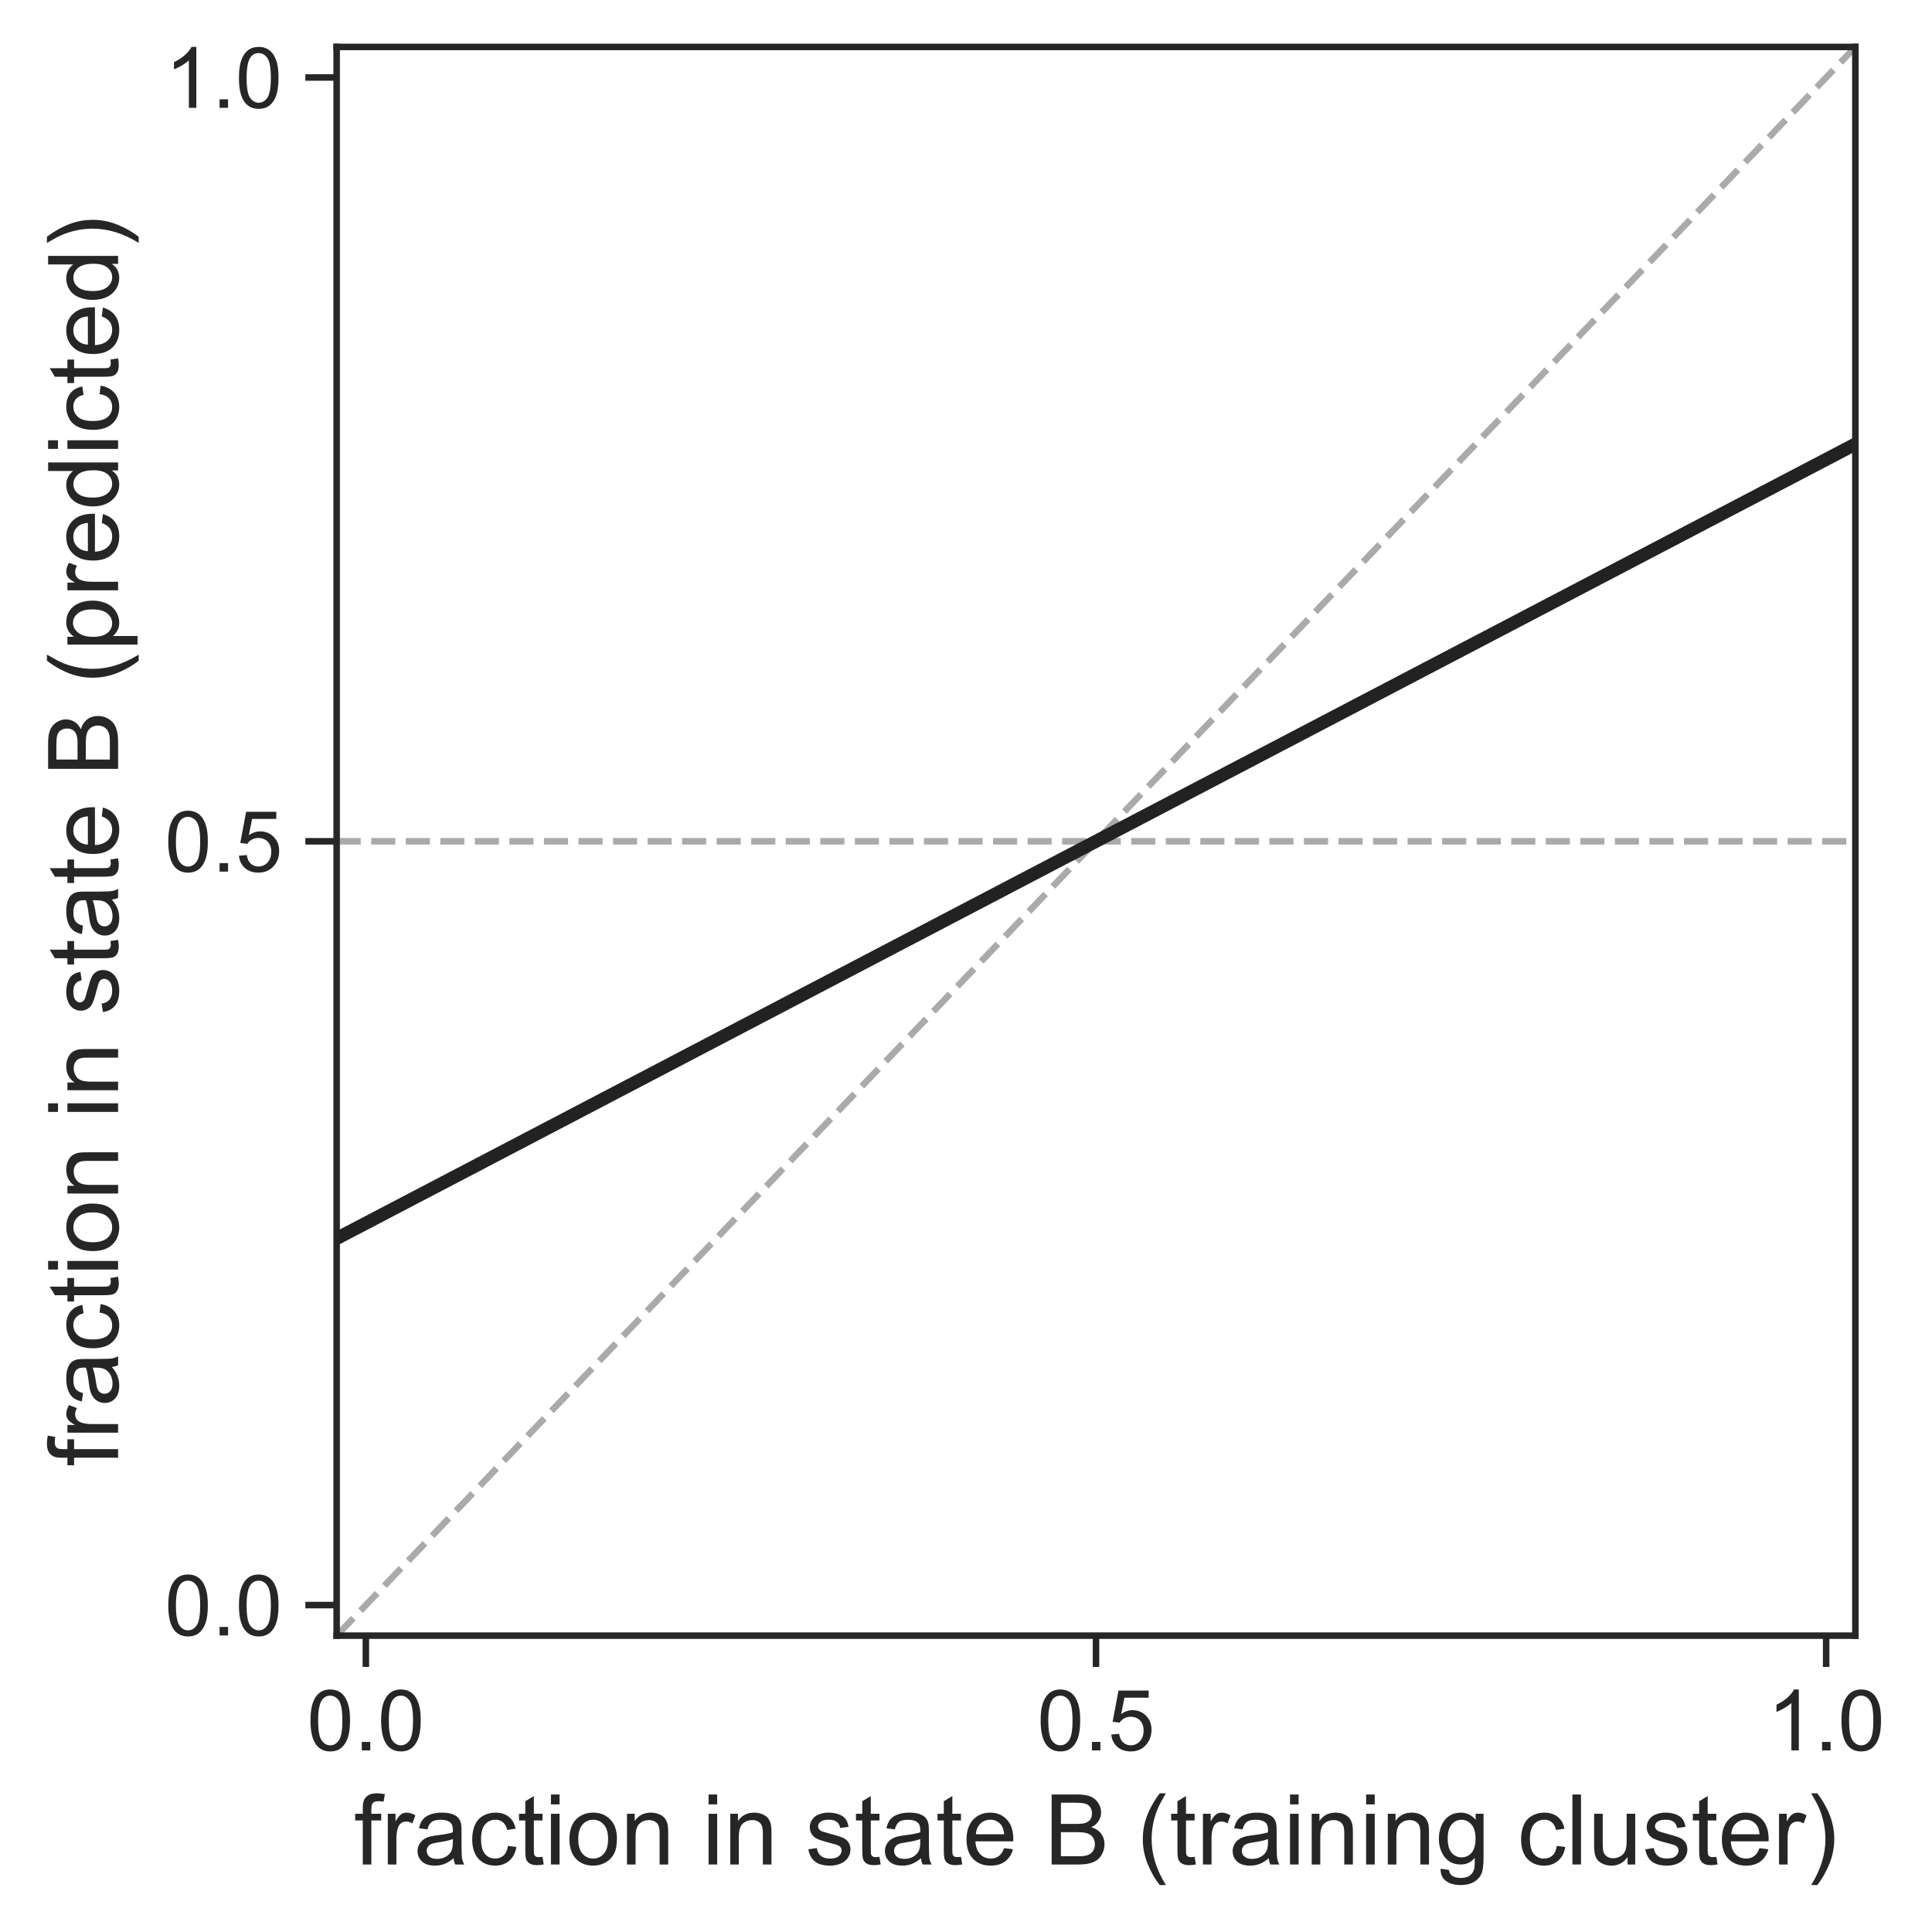
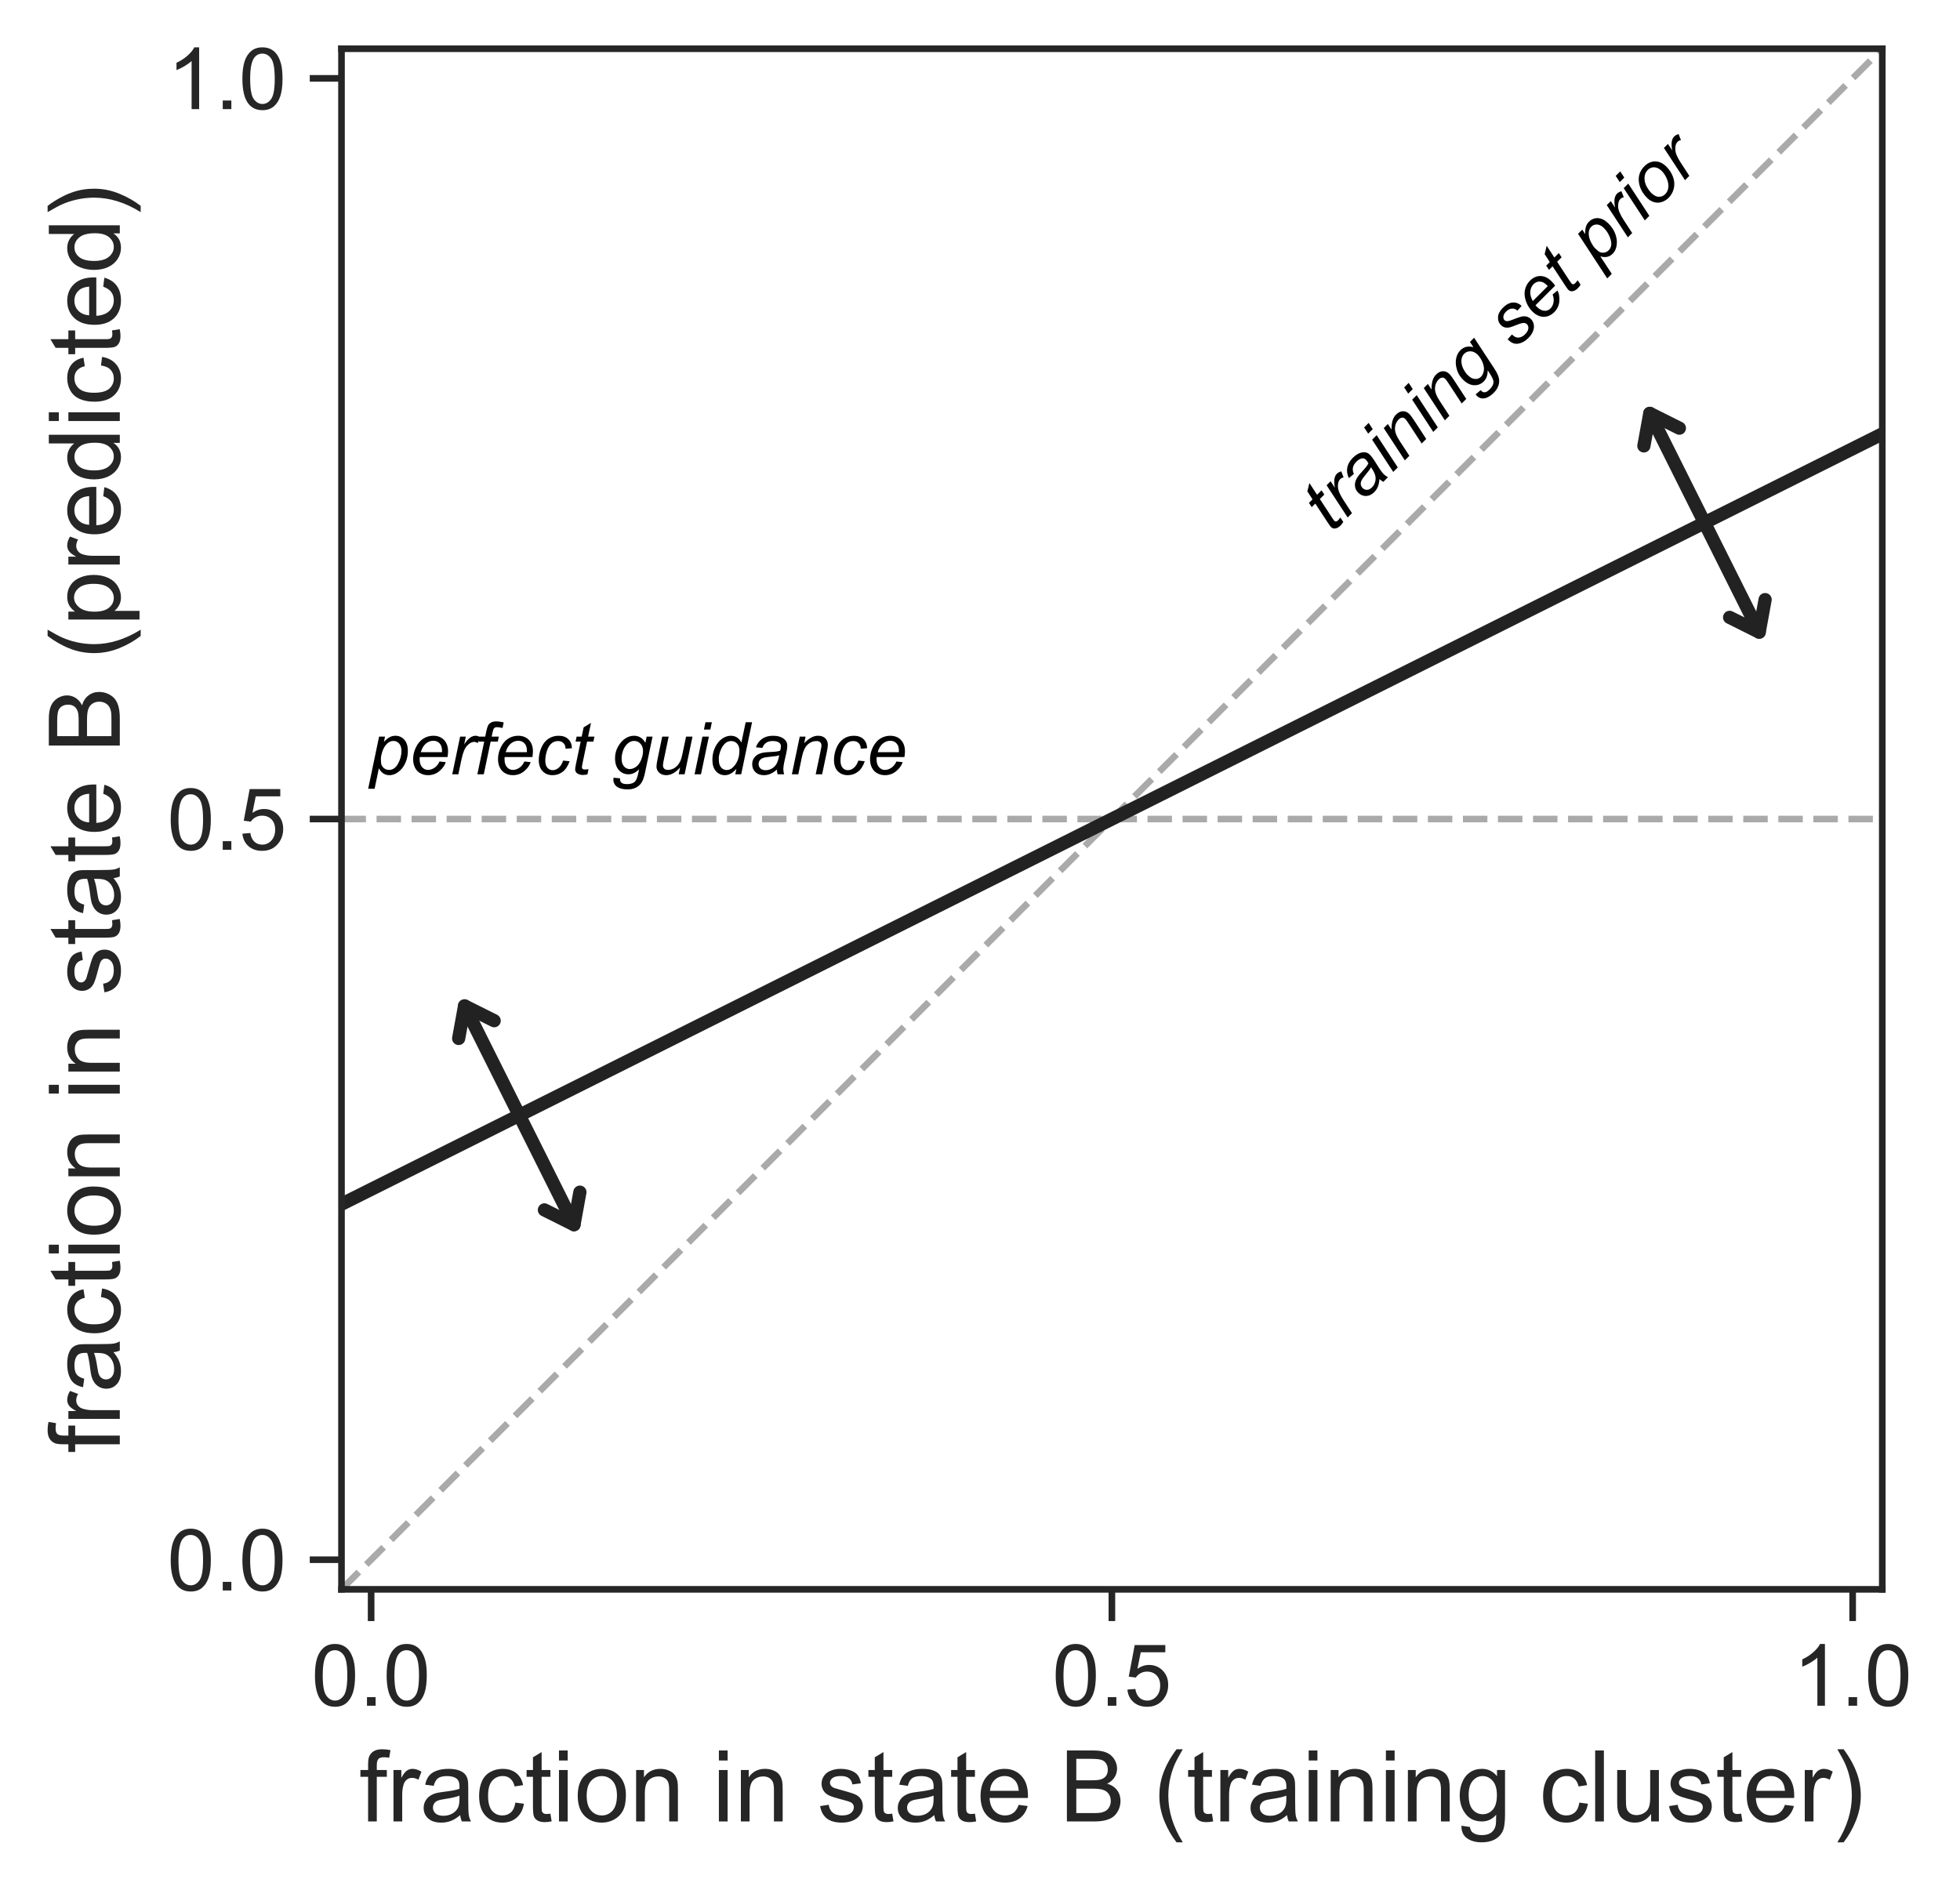
- <svg xmlns="http://www.w3.org/2000/svg" xmlns:xlink="http://www.w3.org/1999/xlink" width="296.396pt" height="296.4pt" viewBox="0 0 296.396 296.4" version="1.1">
+ <svg xmlns="http://www.w3.org/2000/svg" xmlns:xlink="http://www.w3.org/1999/xlink" width="296.423pt" height="285.859pt" viewBox="0 0 296.423 285.859" version="1.1">
  <defs>
    <style type="text/css">*{stroke-linejoin: round; stroke-linecap: butt}</style>
  </defs>
  <g id="figure_1">
    <g id="patch_1">
-       <path d="M 0 296.4  L 296.396 296.4  L 296.396 0  L 0 0  z " style="fill: #ffffff" />
+       <path d="M 0 285.859  L 296.423 285.859  L 296.423 0  L 0 0  z " style="fill: #ffffff" />
    </g>
    <g id="axes_1">
      <g id="patch_2">
-         <path d="M 51.647 250.934  L 284.642 250.934  L 284.642 7.2  L 51.647 7.2  z " style="fill: #ffffff" />
+         <path d="M 51.647 240.394  L 284.669 240.394  L 284.669 7.371  L 51.647 7.371  z " style="fill: #ffffff" />
      </g>
      <g id="matplotlib.axis_1">
        <g id="xtick_1">
          <g id="line2d_1">
            <defs>
-               <path id="mc8d484a4ab" d="M 0 0  L 0 4.8  " style="stroke: #262626" />
+               <path id="m21672a851d" d="M 0 0  L 0 4.8  " style="stroke: #262626" />
            </defs>
            <g>
-               <use xlink:href="#mc8d484a4ab" x="56.127" y="250.934" style="fill: #262626; stroke: #262626" />
+               <use xlink:href="#m21672a851d" x="56.128" y="240.394" style="fill: #262626; stroke: #262626" />
            </g>
          </g>
          <g id="text_1">
-             <g style="fill: #262626" transform="translate(47.09224 268.5392) scale(0.13 -0.13)">
+             <g style="fill: #262626" transform="translate(47.09276 257.9988) scale(0.13 -0.13)">
              <defs>
                <path id="ArialMT-30" d="M 266 2259  Q 266 3072 433 3567  Q 600 4063 929 4331  Q 1259 4600 1759 4600  Q 2128 4600 2406 4451  Q 2684 4303 2865 4023  Q 3047 3744 3150 3342  Q 3253 2941 3253 2259  Q 3253 1453 3087 958  Q 2922 463 2592 192  Q 2263 -78 1759 -78  Q 1097 -78 719 397  Q 266 969 266 2259  z M 844 2259  Q 844 1131 1108 757  Q 1372 384 1759 384  Q 2147 384 2411 759  Q 2675 1134 2675 2259  Q 2675 3391 2411 3762  Q 2147 4134 1753 4134  Q 1366 4134 1134 3806  Q 844 3388 844 2259  z " transform="scale(0.015625)" />
                <path id="ArialMT-2e" d="M 581 0  L 581 641  L 1222 641  L 1222 0  L 581 0  z " transform="scale(0.015625)" />
              </defs>
              <use xlink:href="#ArialMT-30" />
              <use xlink:href="#ArialMT-2e" transform="translate(55.61523 0)" />
              <use xlink:href="#ArialMT-30" transform="translate(83.39844 0)" />
            </g>
          </g>
        </g>
        <g id="xtick_2">
          <g id="line2d_2">
            <g>
-               <use xlink:href="#mc8d484a4ab" x="168.144" y="250.934" style="fill: #262626; stroke: #262626" />
+               <use xlink:href="#m21672a851d" x="168.158" y="240.394" style="fill: #262626; stroke: #262626" />
            </g>
          </g>
          <g id="text_2">
-             <g style="fill: #262626" transform="translate(159.1091 268.5392) scale(0.13 -0.13)">
+             <g style="fill: #262626" transform="translate(159.1227 257.9988) scale(0.13 -0.13)">
              <defs>
                <path id="ArialMT-35" d="M 266 1200  L 856 1250  Q 922 819 1161 601  Q 1400 384 1738 384  Q 2144 384 2425 690  Q 2706 997 2706 1503  Q 2706 1984 2436 2262  Q 2166 2541 1728 2541  Q 1456 2541 1237 2417  Q 1019 2294 894 2097  L 366 2166  L 809 4519  L 3088 4519  L 3088 3981  L 1259 3981  L 1013 2750  Q 1425 3038 1878 3038  Q 2478 3038 2890 2622  Q 3303 2206 3303 1553  Q 3303 931 2941 478  Q 2500 -78 1738 -78  Q 1113 -78 717 272  Q 322 622 266 1200  z " transform="scale(0.015625)" />
              </defs>
              <use xlink:href="#ArialMT-30" />
              <use xlink:href="#ArialMT-2e" transform="translate(55.61523 0)" />
              <use xlink:href="#ArialMT-35" transform="translate(83.39844 0)" />
            </g>
          </g>
        </g>
        <g id="xtick_3">
          <g id="line2d_3">
            <g>
-               <use xlink:href="#mc8d484a4ab" x="280.161" y="250.934" style="fill: #262626; stroke: #262626" />
+               <use xlink:href="#m21672a851d" x="280.188" y="240.394" style="fill: #262626; stroke: #262626" />
            </g>
          </g>
          <g id="text_3">
-             <g style="fill: #262626" transform="translate(271.126 268.5392) scale(0.13 -0.13)">
+             <g style="fill: #262626" transform="translate(271.1526 257.9988) scale(0.13 -0.13)">
              <defs>
                <path id="ArialMT-31" d="M 2384 0  L 1822 0  L 1822 3584  Q 1619 3391 1289 3197  Q 959 3003 697 2906  L 697 3450  Q 1169 3672 1522 3987  Q 1875 4303 2022 4600  L 2384 4600  L 2384 0  z " transform="scale(0.015625)" />
              </defs>
              <use xlink:href="#ArialMT-31" />
              <use xlink:href="#ArialMT-2e" transform="translate(55.61523 0)" />
              <use xlink:href="#ArialMT-30" transform="translate(83.39844 0)" />
            </g>
          </g>
        </g>
        <g id="text_4">
-           <g style="fill: #262626" transform="translate(54.35504 286.0425) scale(0.15 -0.15)">
+           <g style="fill: #262626" transform="translate(54.36862 275.5021) scale(0.15 -0.15)">
            <defs>
              <path id="ArialMT-66" d="M 556 0  L 556 2881  L 59 2881  L 59 3319  L 556 3319  L 556 3672  Q 556 4006 616 4169  Q 697 4388 901 4523  Q 1106 4659 1475 4659  Q 1713 4659 2000 4603  L 1916 4113  Q 1741 4144 1584 4144  Q 1328 4144 1222 4034  Q 1116 3925 1116 3625  L 1116 3319  L 1763 3319  L 1763 2881  L 1116 2881  L 1116 0  L 556 0  z " transform="scale(0.015625)" />
              <path id="ArialMT-72" d="M 416 0  L 416 3319  L 922 3319  L 922 2816  Q 1116 3169 1280 3281  Q 1444 3394 1641 3394  Q 1925 3394 2219 3213  L 2025 2691  Q 1819 2813 1613 2813  Q 1428 2813 1281 2702  Q 1134 2591 1072 2394  Q 978 2094 978 1738  L 978 0  L 416 0  z " transform="scale(0.015625)" />
              <path id="ArialMT-61" d="M 2588 409  Q 2275 144 1986 34  Q 1697 -75 1366 -75  Q 819 -75 525 192  Q 231 459 231 875  Q 231 1119 342 1320  Q 453 1522 633 1644  Q 813 1766 1038 1828  Q 1203 1872 1538 1913  Q 2219 1994 2541 2106  Q 2544 2222 2544 2253  Q 2544 2597 2384 2738  Q 2169 2928 1744 2928  Q 1347 2928 1158 2789  Q 969 2650 878 2297  L 328 2372  Q 403 2725 575 2942  Q 747 3159 1072 3276  Q 1397 3394 1825 3394  Q 2250 3394 2515 3294  Q 2781 3194 2906 3042  Q 3031 2891 3081 2659  Q 3109 2516 3109 2141  L 3109 1391  Q 3109 606 3145 398  Q 3181 191 3288 0  L 2700 0  Q 2613 175 2588 409  z M 2541 1666  Q 2234 1541 1622 1453  Q 1275 1403 1131 1340  Q 988 1278 909 1158  Q 831 1038 831 891  Q 831 666 1001 516  Q 1172 366 1500 366  Q 1825 366 2078 508  Q 2331 650 2450 897  Q 2541 1088 2541 1459  L 2541 1666  z " transform="scale(0.015625)" />
              <path id="ArialMT-63" d="M 2588 1216  L 3141 1144  Q 3050 572 2676 248  Q 2303 -75 1759 -75  Q 1078 -75 664 370  Q 250 816 250 1647  Q 250 2184 428 2587  Q 606 2991 970 3192  Q 1334 3394 1763 3394  Q 2303 3394 2647 3120  Q 2991 2847 3088 2344  L 2541 2259  Q 2463 2594 2264 2762  Q 2066 2931 1784 2931  Q 1359 2931 1093 2626  Q 828 2322 828 1663  Q 828 994 1084 691  Q 1341 388 1753 388  Q 2084 388 2306 591  Q 2528 794 2588 1216  z " transform="scale(0.015625)" />
              <path id="ArialMT-74" d="M 1650 503  L 1731 6  Q 1494 -44 1306 -44  Q 1000 -44 831 53  Q 663 150 594 308  Q 525 466 525 972  L 525 2881  L 113 2881  L 113 3319  L 525 3319  L 525 4141  L 1084 4478  L 1084 3319  L 1650 3319  L 1650 2881  L 1084 2881  L 1084 941  Q 1084 700 1114 631  Q 1144 563 1211 522  Q 1278 481 1403 481  Q 1497 481 1650 503  z " transform="scale(0.015625)" />
              <path id="ArialMT-69" d="M 425 3934  L 425 4581  L 988 4581  L 988 3934  L 425 3934  z M 425 0  L 425 3319  L 988 3319  L 988 0  L 425 0  z " transform="scale(0.015625)" />
              <path id="ArialMT-6f" d="M 213 1659  Q 213 2581 725 3025  Q 1153 3394 1769 3394  Q 2453 3394 2887 2945  Q 3322 2497 3322 1706  Q 3322 1066 3130 698  Q 2938 331 2570 128  Q 2203 -75 1769 -75  Q 1072 -75 642 372  Q 213 819 213 1659  z M 791 1659  Q 791 1022 1069 705  Q 1347 388 1769 388  Q 2188 388 2466 706  Q 2744 1025 2744 1678  Q 2744 2294 2464 2611  Q 2184 2928 1769 2928  Q 1347 2928 1069 2612  Q 791 2297 791 1659  z " transform="scale(0.015625)" />
              <path id="ArialMT-6e" d="M 422 0  L 422 3319  L 928 3319  L 928 2847  Q 1294 3394 1984 3394  Q 2284 3394 2536 3286  Q 2788 3178 2913 3003  Q 3038 2828 3088 2588  Q 3119 2431 3119 2041  L 3119 0  L 2556 0  L 2556 2019  Q 2556 2363 2490 2533  Q 2425 2703 2258 2804  Q 2091 2906 1866 2906  Q 1506 2906 1245 2678  Q 984 2450 984 1813  L 984 0  L 422 0  z " transform="scale(0.015625)" />
              <path id="ArialMT-20" transform="scale(0.015625)" />
              <path id="ArialMT-73" d="M 197 991  L 753 1078  Q 800 744 1014 566  Q 1228 388 1613 388  Q 2000 388 2187 545  Q 2375 703 2375 916  Q 2375 1106 2209 1216  Q 2094 1291 1634 1406  Q 1016 1563 777 1677  Q 538 1791 414 1992  Q 291 2194 291 2438  Q 291 2659 392 2848  Q 494 3038 669 3163  Q 800 3259 1026 3326  Q 1253 3394 1513 3394  Q 1903 3394 2198 3281  Q 2494 3169 2634 2976  Q 2775 2784 2828 2463  L 2278 2388  Q 2241 2644 2061 2787  Q 1881 2931 1553 2931  Q 1166 2931 1000 2803  Q 834 2675 834 2503  Q 834 2394 903 2306  Q 972 2216 1119 2156  Q 1203 2125 1616 2013  Q 2213 1853 2448 1751  Q 2684 1650 2818 1456  Q 2953 1263 2953 975  Q 2953 694 2789 445  Q 2625 197 2315 61  Q 2006 -75 1616 -75  Q 969 -75 630 194  Q 291 463 197 991  z " transform="scale(0.015625)" />
              <path id="ArialMT-65" d="M 2694 1069  L 3275 997  Q 3138 488 2766 206  Q 2394 -75 1816 -75  Q 1088 -75 661 373  Q 234 822 234 1631  Q 234 2469 665 2931  Q 1097 3394 1784 3394  Q 2450 3394 2872 2941  Q 3294 2488 3294 1666  Q 3294 1616 3291 1516  L 816 1516  Q 847 969 1125 678  Q 1403 388 1819 388  Q 2128 388 2347 550  Q 2566 713 2694 1069  z M 847 1978  L 2700 1978  Q 2663 2397 2488 2606  Q 2219 2931 1791 2931  Q 1403 2931 1139 2672  Q 875 2413 847 1978  z " transform="scale(0.015625)" />
              <path id="ArialMT-42" d="M 469 0  L 469 4581  L 2188 4581  Q 2713 4581 3030 4442  Q 3347 4303 3526 4014  Q 3706 3725 3706 3409  Q 3706 3116 3547 2856  Q 3388 2597 3066 2438  Q 3481 2316 3704 2022  Q 3928 1728 3928 1328  Q 3928 1006 3792 729  Q 3656 453 3456 303  Q 3256 153 2954 76  Q 2653 0 2216 0  L 469 0  z M 1075 2656  L 2066 2656  Q 2469 2656 2644 2709  Q 2875 2778 2992 2937  Q 3109 3097 3109 3338  Q 3109 3566 3000 3739  Q 2891 3913 2687 3977  Q 2484 4041 1991 4041  L 1075 4041  L 1075 2656  z M 1075 541  L 2216 541  Q 2509 541 2628 563  Q 2838 600 2978 687  Q 3119 775 3209 942  Q 3300 1109 3300 1328  Q 3300 1584 3169 1773  Q 3038 1963 2805 2039  Q 2572 2116 2134 2116  L 1075 2116  L 1075 541  z " transform="scale(0.015625)" />
              <path id="ArialMT-28" d="M 1497 -1347  Q 1031 -759 709 28  Q 388 816 388 1659  Q 388 2403 628 3084  Q 909 3875 1497 4659  L 1900 4659  Q 1522 4009 1400 3731  Q 1209 3300 1100 2831  Q 966 2247 966 1656  Q 966 153 1900 -1347  L 1497 -1347  z " transform="scale(0.015625)" />
              <path id="ArialMT-67" d="M 319 -275  L 866 -356  Q 900 -609 1056 -725  Q 1266 -881 1628 -881  Q 2019 -881 2231 -725  Q 2444 -569 2519 -288  Q 2563 -116 2559 434  Q 2191 0 1641 0  Q 956 0 581 494  Q 206 988 206 1678  Q 206 2153 378 2554  Q 550 2956 876 3175  Q 1203 3394 1644 3394  Q 2231 3394 2613 2919  L 2613 3319  L 3131 3319  L 3131 450  Q 3131 -325 2973 -648  Q 2816 -972 2473 -1159  Q 2131 -1347 1631 -1347  Q 1038 -1347 672 -1080  Q 306 -813 319 -275  z M 784 1719  Q 784 1066 1043 766  Q 1303 466 1694 466  Q 2081 466 2343 764  Q 2606 1063 2606 1700  Q 2606 2309 2336 2618  Q 2066 2928 1684 2928  Q 1309 2928 1046 2623  Q 784 2319 784 1719  z " transform="scale(0.015625)" />
              <path id="ArialMT-6c" d="M 409 0  L 409 4581  L 972 4581  L 972 0  L 409 0  z " transform="scale(0.015625)" />
              <path id="ArialMT-75" d="M 2597 0  L 2597 488  Q 2209 -75 1544 -75  Q 1250 -75 995 37  Q 741 150 617 320  Q 494 491 444 738  Q 409 903 409 1263  L 409 3319  L 972 3319  L 972 1478  Q 972 1038 1006 884  Q 1059 663 1231 536  Q 1403 409 1656 409  Q 1909 409 2131 539  Q 2353 669 2445 892  Q 2538 1116 2538 1541  L 2538 3319  L 3100 3319  L 3100 0  L 2597 0  z " transform="scale(0.015625)" />
              <path id="ArialMT-29" d="M 791 -1347  L 388 -1347  Q 1322 153 1322 1656  Q 1322 2244 1188 2822  Q 1081 3291 891 3722  Q 769 4003 388 4659  L 791 4659  Q 1378 3875 1659 3084  Q 1900 2403 1900 1659  Q 1900 816 1576 28  Q 1253 -759 791 -1347  z " transform="scale(0.015625)" />
            </defs>
            <use xlink:href="#ArialMT-66" />
            <use xlink:href="#ArialMT-72" transform="translate(27.7832 0)" />
            <use xlink:href="#ArialMT-61" transform="translate(61.08398 0)" />
            <use xlink:href="#ArialMT-63" transform="translate(116.6992 0)" />
            <use xlink:href="#ArialMT-74" transform="translate(166.6992 0)" />
            <use xlink:href="#ArialMT-69" transform="translate(194.4824 0)" />
            <use xlink:href="#ArialMT-6f" transform="translate(216.6992 0)" />
            <use xlink:href="#ArialMT-6e" transform="translate(272.3145 0)" />
            <use xlink:href="#ArialMT-20" transform="translate(327.9297 0)" />
            <use xlink:href="#ArialMT-69" transform="translate(355.7129 0)" />
            <use xlink:href="#ArialMT-6e" transform="translate(377.9297 0)" />
            <use xlink:href="#ArialMT-20" transform="translate(433.5449 0)" />
            <use xlink:href="#ArialMT-73" transform="translate(461.3281 0)" />
            <use xlink:href="#ArialMT-74" transform="translate(511.3281 0)" />
            <use xlink:href="#ArialMT-61" transform="translate(539.1113 0)" />
            <use xlink:href="#ArialMT-74" transform="translate(594.7266 0)" />
            <use xlink:href="#ArialMT-65" transform="translate(622.5098 0)" />
            <use xlink:href="#ArialMT-20" transform="translate(678.125 0)" />
            <use xlink:href="#ArialMT-42" transform="translate(705.9082 0)" />
            <use xlink:href="#ArialMT-20" transform="translate(772.6074 0)" />
            <use xlink:href="#ArialMT-28" transform="translate(800.3906 0)" />
            <use xlink:href="#ArialMT-74" transform="translate(833.6914 0)" />
            <use xlink:href="#ArialMT-72" transform="translate(861.4746 0)" />
            <use xlink:href="#ArialMT-61" transform="translate(894.7754 0)" />
            <use xlink:href="#ArialMT-69" transform="translate(950.3906 0)" />
            <use xlink:href="#ArialMT-6e" transform="translate(972.6074 0)" />
            <use xlink:href="#ArialMT-69" transform="translate(1028.223 0)" />
            <use xlink:href="#ArialMT-6e" transform="translate(1050.439 0)" />
            <use xlink:href="#ArialMT-67" transform="translate(1106.055 0)" />
            <use xlink:href="#ArialMT-20" transform="translate(1161.67 0)" />
            <use xlink:href="#ArialMT-63" transform="translate(1189.453 0)" />
            <use xlink:href="#ArialMT-6c" transform="translate(1239.453 0)" />
            <use xlink:href="#ArialMT-75" transform="translate(1261.67 0)" />
            <use xlink:href="#ArialMT-73" transform="translate(1317.285 0)" />
            <use xlink:href="#ArialMT-74" transform="translate(1367.285 0)" />
            <use xlink:href="#ArialMT-65" transform="translate(1395.068 0)" />
            <use xlink:href="#ArialMT-72" transform="translate(1450.684 0)" />
            <use xlink:href="#ArialMT-29" transform="translate(1483.984 0)" />
          </g>
        </g>
      </g>
      <g id="matplotlib.axis_2">
        <g id="ytick_1">
          <g id="line2d_4">
            <defs>
-               <path id="mea0beb9b06" d="M 0 0  L -4.8 0  " style="stroke: #262626" />
+               <path id="m5cd9029df5" d="M 0 0  L -4.8 0  " style="stroke: #262626" />
            </defs>
            <g>
-               <use xlink:href="#mea0beb9b06" x="51.647" y="246.247" style="fill: #262626; stroke: #262626" />
+               <use xlink:href="#m5cd9029df5" x="51.647" y="235.912" style="fill: #262626; stroke: #262626" />
            </g>
          </g>
          <g id="text_5">
-             <g style="fill: #262626" transform="translate(25.27656 250.8994) scale(0.13 -0.13)">
+             <g style="fill: #262626" transform="translate(25.27656 240.565) scale(0.13 -0.13)">
              <use xlink:href="#ArialMT-30" />
              <use xlink:href="#ArialMT-2e" transform="translate(55.61523 0)" />
              <use xlink:href="#ArialMT-30" transform="translate(83.39844 0)" />
            </g>
          </g>
        </g>
        <g id="ytick_2">
          <g id="line2d_5">
            <g>
-               <use xlink:href="#mea0beb9b06" x="51.647" y="129.067" style="fill: #262626; stroke: #262626" />
+               <use xlink:href="#m5cd9029df5" x="51.647" y="123.882" style="fill: #262626; stroke: #262626" />
            </g>
          </g>
          <g id="text_6">
-             <g style="fill: #262626" transform="translate(25.27656 133.7196) scale(0.13 -0.13)">
+             <g style="fill: #262626" transform="translate(25.27656 128.5351) scale(0.13 -0.13)">
              <use xlink:href="#ArialMT-30" />
              <use xlink:href="#ArialMT-2e" transform="translate(55.61523 0)" />
              <use xlink:href="#ArialMT-35" transform="translate(83.39844 0)" />
            </g>
          </g>
        </g>
        <g id="ytick_3">
          <g id="line2d_6">
            <g>
-               <use xlink:href="#mea0beb9b06" x="51.647" y="11.887" style="fill: #262626; stroke: #262626" />
+               <use xlink:href="#m5cd9029df5" x="51.647" y="11.853" style="fill: #262626; stroke: #262626" />
            </g>
          </g>
          <g id="text_7">
-             <g style="fill: #262626" transform="translate(25.27656 16.53977) scale(0.13 -0.13)">
+             <g style="fill: #262626" transform="translate(25.27656 16.50516) scale(0.13 -0.13)">
              <use xlink:href="#ArialMT-31" />
              <use xlink:href="#ArialMT-2e" transform="translate(55.61523 0)" />
              <use xlink:href="#ArialMT-30" transform="translate(83.39844 0)" />
            </g>
          </g>
        </g>
        <g id="text_8">
-           <g style="fill: #262626" transform="translate(18.11953 224.9381) rotate(-90) scale(0.15 -0.15)">
+           <g style="fill: #262626" transform="translate(18.11953 219.7536) rotate(-90) scale(0.15 -0.15)">
            <defs>
              <path id="ArialMT-70" d="M 422 -1272  L 422 3319  L 934 3319  L 934 2888  Q 1116 3141 1344 3267  Q 1572 3394 1897 3394  Q 2322 3394 2647 3175  Q 2972 2956 3137 2557  Q 3303 2159 3303 1684  Q 3303 1175 3120 767  Q 2938 359 2589 142  Q 2241 -75 1856 -75  Q 1575 -75 1351 44  Q 1128 163 984 344  L 984 -1272  L 422 -1272  z M 931 1641  Q 931 1000 1190 694  Q 1450 388 1819 388  Q 2194 388 2461 705  Q 2728 1022 2728 1688  Q 2728 2322 2467 2637  Q 2206 2953 1844 2953  Q 1484 2953 1207 2617  Q 931 2281 931 1641  z " transform="scale(0.015625)" />
              <path id="ArialMT-64" d="M 2575 0  L 2575 419  Q 2259 -75 1647 -75  Q 1250 -75 917 144  Q 584 363 401 755  Q 219 1147 219 1656  Q 219 2153 384 2558  Q 550 2963 881 3178  Q 1213 3394 1622 3394  Q 1922 3394 2156 3267  Q 2391 3141 2538 2938  L 2538 4581  L 3097 4581  L 3097 0  L 2575 0  z M 797 1656  Q 797 1019 1065 703  Q 1334 388 1700 388  Q 2069 388 2326 689  Q 2584 991 2584 1609  Q 2584 2291 2321 2609  Q 2059 2928 1675 2928  Q 1300 2928 1048 2622  Q 797 2316 797 1656  z " transform="scale(0.015625)" />
            </defs>
            <use xlink:href="#ArialMT-66" />
            <use xlink:href="#ArialMT-72" transform="translate(27.7832 0)" />
            <use xlink:href="#ArialMT-61" transform="translate(61.08398 0)" />
            <use xlink:href="#ArialMT-63" transform="translate(116.6992 0)" />
            <use xlink:href="#ArialMT-74" transform="translate(166.6992 0)" />
            <use xlink:href="#ArialMT-69" transform="translate(194.4824 0)" />
            <use xlink:href="#ArialMT-6f" transform="translate(216.6992 0)" />
            <use xlink:href="#ArialMT-6e" transform="translate(272.3145 0)" />
            <use xlink:href="#ArialMT-20" transform="translate(327.9297 0)" />
            <use xlink:href="#ArialMT-69" transform="translate(355.7129 0)" />
            <use xlink:href="#ArialMT-6e" transform="translate(377.9297 0)" />
            <use xlink:href="#ArialMT-20" transform="translate(433.5449 0)" />
            <use xlink:href="#ArialMT-73" transform="translate(461.3281 0)" />
            <use xlink:href="#ArialMT-74" transform="translate(511.3281 0)" />
            <use xlink:href="#ArialMT-61" transform="translate(539.1113 0)" />
            <use xlink:href="#ArialMT-74" transform="translate(594.7266 0)" />
            <use xlink:href="#ArialMT-65" transform="translate(622.5098 0)" />
            <use xlink:href="#ArialMT-20" transform="translate(678.125 0)" />
            <use xlink:href="#ArialMT-42" transform="translate(705.9082 0)" />
            <use xlink:href="#ArialMT-20" transform="translate(772.6074 0)" />
            <use xlink:href="#ArialMT-28" transform="translate(800.3906 0)" />
            <use xlink:href="#ArialMT-70" transform="translate(833.6914 0)" />
            <use xlink:href="#ArialMT-72" transform="translate(889.3066 0)" />
            <use xlink:href="#ArialMT-65" transform="translate(922.6074 0)" />
            <use xlink:href="#ArialMT-64" transform="translate(978.2227 0)" />
            <use xlink:href="#ArialMT-69" transform="translate(1033.838 0)" />
            <use xlink:href="#ArialMT-63" transform="translate(1056.055 0)" />
            <use xlink:href="#ArialMT-74" transform="translate(1106.055 0)" />
            <use xlink:href="#ArialMT-65" transform="translate(1133.838 0)" />
            <use xlink:href="#ArialMT-64" transform="translate(1189.453 0)" />
            <use xlink:href="#ArialMT-29" transform="translate(1245.068 0)" />
          </g>
        </g>
      </g>
      <g id="line2d_7">
-         <path d="M 51.647 250.934  L 284.642 7.2  " clip-path="url(#p6c114194a6)" style="fill: none; stroke-dasharray: 3.7,1.6; stroke-dashoffset: 0; stroke: #aaaaaa" />
+         <path d="M 51.647 240.394  L 284.669 7.371  " clip-path="url(#p98c03e3237)" style="fill: none; stroke-dasharray: 3.7,1.6; stroke-dashoffset: 0; stroke: #aaaaaa" />
      </g>
      <g id="line2d_8">
-         <path d="M 51.647 129.067  L 284.642 129.067  " clip-path="url(#p6c114194a6)" style="fill: none; stroke-dasharray: 3.7,1.6; stroke-dashoffset: 0; stroke: #aaaaaa" />
+         <path d="M 51.647 123.882  L 284.669 123.882  " clip-path="url(#p98c03e3237)" style="fill: none; stroke-dasharray: 3.7,1.6; stroke-dashoffset: 0; stroke: #aaaaaa" />
      </g>
      <g id="line2d_9">
-         <path d="M 51.647 190.001  L 284.642 68.134  " clip-path="url(#p6c114194a6)" style="fill: none; stroke: #222222; stroke-width: 2; stroke-linecap: round" />
+         <path d="M 51.647 182.138  L 284.669 65.627  " clip-path="url(#p98c03e3237)" style="fill: none; stroke: #222222; stroke-width: 2; stroke-linecap: round" />
      </g>
      <g id="patch_3">
-         <path d="M 51.647 250.934  L 51.647 7.2  " style="fill: none; stroke: #262626; stroke-linejoin: miter; stroke-linecap: square" />
+         <path d="M 51.647 240.394  L 51.647 7.371  " style="fill: none; stroke: #262626; stroke-linejoin: miter; stroke-linecap: square" />
      </g>
      <g id="patch_4">
-         <path d="M 284.642 250.934  L 284.642 7.2  " style="fill: none; stroke: #262626; stroke-linejoin: miter; stroke-linecap: square" />
+         <path d="M 284.669 240.394  L 284.669 7.371  " style="fill: none; stroke: #262626; stroke-linejoin: miter; stroke-linecap: square" />
      </g>
      <g id="patch_5">
-         <path d="M 51.647 250.934  L 284.642 250.934  " style="fill: none; stroke: #262626; stroke-linejoin: miter; stroke-linecap: square" />
+         <path d="M 51.647 240.394  L 284.669 240.394  " style="fill: none; stroke: #262626; stroke-linejoin: miter; stroke-linecap: square" />
      </g>
      <g id="patch_6">
-         <path d="M 51.647 7.2  L 284.642 7.2  " style="fill: none; stroke: #262626; stroke-linejoin: miter; stroke-linecap: square" />
+         <path d="M 51.647 7.371  L 284.669 7.371  " style="fill: none; stroke: #262626; stroke-linejoin: miter; stroke-linecap: square" />
+       </g>
+       <g id="text_9">
+         <g transform="translate(201.3981 80.6923) rotate(-45) scale(0.11 -0.11)">
+           <defs>
+             <path id="Arial-ItalicMT-74" d="M 1534 459  L 1441 -3  Q 1238 -56 1047 -56  Q 709 -56 509 109  Q 359 234 359 450  Q 359 559 441 953  L 844 2881  L 397 2881  L 488 3319  L 934 3319  L 1106 4134  L 1753 4525  L 1500 3319  L 2056 3319  L 1963 2881  L 1409 2881  L 1025 1047  Q 953 697 953 628  Q 953 528 1011 475  Q 1069 422 1200 422  Q 1388 422 1534 459  z " transform="scale(0.015625)" />
+             <path id="Arial-ItalicMT-72" d="M 213 0  L 906 3319  L 1406 3319  L 1266 2641  Q 1522 3025 1767 3209  Q 2013 3394 2269 3394  Q 2438 3394 2684 3272  L 2453 2747  Q 2306 2853 2131 2853  Q 1834 2853 1521 2522  Q 1209 2191 1031 1331  L 750 0  L 213 0  z " transform="scale(0.015625)" />
+             <path id="Arial-ItalicMT-61" d="M 2450 413  Q 2156 159 1884 42  Q 1613 -75 1303 -75  Q 844 -75 562 195  Q 281 466 281 888  Q 281 1166 407 1380  Q 534 1594 743 1723  Q 953 1853 1256 1909  Q 1447 1947 1980 1969  Q 2513 1991 2744 2081  Q 2809 2313 2809 2466  Q 2809 2663 2666 2775  Q 2469 2931 2091 2931  Q 1734 2931 1507 2773  Q 1281 2616 1178 2325  L 606 2375  Q 781 2869 1161 3131  Q 1541 3394 2119 3394  Q 2734 3394 3094 3100  Q 3369 2881 3369 2531  Q 3369 2266 3291 1916  L 3106 1091  Q 3019 697 3019 450  Q 3019 294 3088 0  L 2516 0  Q 2469 163 2450 413  z M 2659 1681  Q 2541 1634 2405 1609  Q 2269 1584 1950 1556  Q 1456 1513 1253 1445  Q 1050 1378 947 1231  Q 844 1084 844 906  Q 844 669 1008 516  Q 1172 363 1475 363  Q 1756 363 2015 511  Q 2275 659 2425 925  Q 2575 1191 2659 1681  z " transform="scale(0.015625)" />
+             <path id="Arial-ItalicMT-69" d="M 1016 3941  L 1150 4581  L 1713 4581  L 1578 3941  L 1016 3941  z M 191 0  L 884 3319  L 1450 3319  L 756 0  L 191 0  z " transform="scale(0.015625)" />
+             <path id="Arial-ItalicMT-6e" d="M 213 0  L 906 3319  L 1419 3319  L 1297 2741  Q 1631 3081 1922 3237  Q 2213 3394 2516 3394  Q 2919 3394 3148 3175  Q 3378 2956 3378 2591  Q 3378 2406 3297 2009  L 2875 0  L 2309 0  L 2750 2103  Q 2816 2409 2816 2556  Q 2816 2722 2702 2825  Q 2588 2928 2372 2928  Q 1938 2928 1598 2615  Q 1259 2303 1100 1544  L 778 0  L 213 0  z " transform="scale(0.015625)" />
+             <path id="Arial-ItalicMT-67" d="M 181 -300  L 753 -353  Q 747 -547 800 -644  Q 853 -741 969 -794  Q 1122 -863 1366 -863  Q 1878 -863 2103 -597  Q 2250 -419 2375 178  L 2431 447  Q 1991 0 1494 0  Q 991 0 652 370  Q 313 741 313 1419  Q 313 1978 580 2447  Q 847 2916 1215 3155  Q 1584 3394 1975 3394  Q 2628 3394 2981 2775  L 3094 3319  L 3613 3319  L 2944 116  Q 2834 -413 2656 -708  Q 2478 -1003 2161 -1165  Q 1844 -1328 1428 -1328  Q 1028 -1328 739 -1225  Q 450 -1122 308 -923  Q 166 -725 166 -469  Q 166 -391 181 -300  z M 888 1469  Q 888 1128 953 956  Q 1047 716 1220 589  Q 1394 463 1606 463  Q 1884 463 2159 658  Q 2434 853 2604 1262  Q 2775 1672 2775 2044  Q 2775 2453 2548 2695  Q 2322 2938 1988 2938  Q 1781 2938 1587 2827  Q 1394 2716 1226 2489  Q 1059 2263 973 1947  Q 888 1631 888 1469  z " transform="scale(0.015625)" />
+             <path id="Arial-ItalicMT-20" transform="scale(0.015625)" />
+             <path id="Arial-ItalicMT-73" d="M 266 1134  L 831 1169  Q 831 925 906 753  Q 981 581 1182 472  Q 1384 363 1653 363  Q 2028 363 2215 513  Q 2403 663 2403 866  Q 2403 1013 2291 1144  Q 2175 1275 1726 1467  Q 1278 1659 1153 1738  Q 944 1866 837 2039  Q 731 2213 731 2438  Q 731 2831 1043 3112  Q 1356 3394 1919 3394  Q 2544 3394 2870 3105  Q 3197 2816 3209 2344  L 2656 2306  Q 2644 2606 2444 2781  Q 2244 2956 1878 2956  Q 1584 2956 1421 2822  Q 1259 2688 1259 2531  Q 1259 2375 1400 2256  Q 1494 2175 1884 2006  Q 2534 1725 2703 1563  Q 2972 1303 2972 931  Q 2972 684 2820 446  Q 2669 209 2358 67  Q 2047 -75 1625 -75  Q 1050 -75 647 209  Q 244 494 266 1134  z " transform="scale(0.015625)" />
+             <path id="Arial-ItalicMT-65" d="M 2650 1128  L 3200 1072  Q 3081 663 2654 294  Q 2228 -75 1638 -75  Q 1269 -75 961 95  Q 653 266 492 591  Q 331 916 331 1331  Q 331 1875 582 2386  Q 834 2897 1234 3145  Q 1634 3394 2100 3394  Q 2694 3394 3048 3025  Q 3403 2656 3403 2019  Q 3403 1775 3359 1519  L 916 1519  Q 903 1422 903 1344  Q 903 878 1117 633  Q 1331 388 1641 388  Q 1931 388 2212 578  Q 2494 769 2650 1128  z M 1006 1950  L 2869 1950  Q 2872 2038 2872 2075  Q 2872 2500 2659 2726  Q 2447 2953 2113 2953  Q 1750 2953 1451 2703  Q 1153 2453 1006 1950  z " transform="scale(0.015625)" />
+             <path id="Arial-ItalicMT-70" d="M -66 -1272  L 894 3319  L 1416 3319  L 1319 2856  Q 1609 3159 1839 3276  Q 2069 3394 2325 3394  Q 2800 3394 3112 3048  Q 3425 2703 3425 2059  Q 3425 1541 3253 1114  Q 3081 688 2831 428  Q 2581 169 2325 47  Q 2069 -75 1800 -75  Q 1203 -75 875 531  L 500 -1272  L -66 -1272  z M 1053 1356  Q 1053 984 1106 841  Q 1184 638 1362 513  Q 1541 388 1775 388  Q 2263 388 2563 936  Q 2863 1484 2863 2056  Q 2863 2478 2661 2708  Q 2459 2938 2159 2938  Q 1944 2938 1759 2823  Q 1575 2709 1417 2482  Q 1259 2256 1156 1928  Q 1053 1600 1053 1356  z " transform="scale(0.015625)" />
+             <path id="Arial-ItalicMT-6f" d="M 313 1259  Q 313 2231 884 2869  Q 1356 3394 2122 3394  Q 2722 3394 3089 3019  Q 3456 2644 3456 2006  Q 3456 1434 3225 942  Q 2994 450 2567 187  Q 2141 -75 1669 -75  Q 1281 -75 964 90  Q 647 256 480 559  Q 313 863 313 1259  z M 878 1316  Q 878 847 1103 605  Q 1328 363 1675 363  Q 1856 363 2034 436  Q 2213 509 2366 659  Q 2519 809 2626 1001  Q 2734 1194 2800 1416  Q 2897 1725 2897 2009  Q 2897 2459 2670 2707  Q 2444 2956 2100 2956  Q 1834 2956 1615 2829  Q 1397 2703 1220 2459  Q 1044 2216 961 1892  Q 878 1569 878 1316  z " transform="scale(0.015625)" />
+           </defs>
+           <use xlink:href="#Arial-ItalicMT-74" />
+           <use xlink:href="#Arial-ItalicMT-72" transform="translate(27.7832 0)" />
+           <use xlink:href="#Arial-ItalicMT-61" transform="translate(61.08398 0)" />
+           <use xlink:href="#Arial-ItalicMT-69" transform="translate(116.6992 0)" />
+           <use xlink:href="#Arial-ItalicMT-6e" transform="translate(138.916 0)" />
+           <use xlink:href="#Arial-ItalicMT-69" transform="translate(194.5312 0)" />
+           <use xlink:href="#Arial-ItalicMT-6e" transform="translate(216.748 0)" />
+           <use xlink:href="#Arial-ItalicMT-67" transform="translate(272.3633 0)" />
+           <use xlink:href="#Arial-ItalicMT-20" transform="translate(327.9785 0)" />
+           <use xlink:href="#Arial-ItalicMT-73" transform="translate(355.7617 0)" />
+           <use xlink:href="#Arial-ItalicMT-65" transform="translate(405.7617 0)" />
+           <use xlink:href="#Arial-ItalicMT-74" transform="translate(461.377 0)" />
+           <use xlink:href="#Arial-ItalicMT-20" transform="translate(489.1602 0)" />
+           <use xlink:href="#Arial-ItalicMT-70" transform="translate(516.9434 0)" />
+           <use xlink:href="#Arial-ItalicMT-72" transform="translate(572.5586 0)" />
+           <use xlink:href="#Arial-ItalicMT-69" transform="translate(605.8594 0)" />
+           <use xlink:href="#Arial-ItalicMT-6f" transform="translate(628.0762 0)" />
+           <use xlink:href="#Arial-ItalicMT-72" transform="translate(683.6914 0)" />
+         </g>
+       </g>
+       <g id="text_10">
+         <g transform="translate(55.79463 117.1188) scale(0.11 -0.11)">
+           <defs>
+             <path id="Arial-ItalicMT-66" d="M 291 0  L 894 2881  L 388 2881  L 478 3319  L 984 3319  L 1081 3791  Q 1156 4144 1236 4300  Q 1316 4456 1495 4557  Q 1675 4659 1984 4659  Q 2200 4659 2609 4569  L 2506 4075  Q 2219 4150 2025 4150  Q 1859 4150 1773 4067  Q 1688 3984 1625 3675  L 1550 3319  L 2181 3319  L 2091 2881  L 1459 2881  L 856 0  L 291 0  z " transform="scale(0.015625)" />
+             <path id="Arial-ItalicMT-63" d="M 2503 1209  L 3069 1150  Q 2856 528 2464 226  Q 2072 -75 1572 -75  Q 1031 -75 695 275  Q 359 625 359 1253  Q 359 1797 575 2322  Q 791 2847 1192 3120  Q 1594 3394 2109 3394  Q 2644 3394 2956 3092  Q 3269 2791 3269 2294  L 2713 2256  Q 2709 2572 2529 2750  Q 2350 2928 2056 2928  Q 1716 2928 1466 2712  Q 1216 2497 1073 2058  Q 931 1619 931 1213  Q 931 788 1118 575  Q 1306 363 1581 363  Q 1856 363 2107 572  Q 2359 781 2503 1209  z " transform="scale(0.015625)" />
+             <path id="Arial-ItalicMT-75" d="M 2478 600  Q 1881 -75 1256 -75  Q 872 -75 636 145  Q 400 366 400 684  Q 400 894 506 1403  L 906 3319  L 1472 3319  L 1028 1197  Q 972 931 972 784  Q 972 597 1086 492  Q 1200 388 1422 388  Q 1659 388 1886 503  Q 2113 619 2277 816  Q 2441 1013 2544 1281  Q 2613 1453 2703 1884  L 3003 3319  L 3569 3319  L 2875 0  L 2353 0  L 2478 600  z " transform="scale(0.015625)" />
+             <path id="Arial-ItalicMT-64" d="M 2450 481  Q 1966 -75 1438 -75  Q 966 -75 652 273  Q 338 622 338 1284  Q 338 1891 586 2392  Q 834 2894 1207 3144  Q 1581 3394 1956 3394  Q 2575 3394 2891 2797  L 3266 4581  L 3828 4581  L 2872 0  L 2350 0  L 2450 481  z M 900 1391  Q 900 1044 969 844  Q 1038 644 1203 511  Q 1369 378 1600 378  Q 1984 378 2297 778  Q 2716 1309 2716 2091  Q 2716 2484 2509 2706  Q 2303 2928 1991 2928  Q 1788 2928 1620 2837  Q 1453 2747 1289 2530  Q 1125 2313 1012 1978  Q 900 1644 900 1391  z " transform="scale(0.015625)" />
+           </defs>
+           <use xlink:href="#Arial-ItalicMT-70" />
+           <use xlink:href="#Arial-ItalicMT-65" transform="translate(55.61523 0)" />
+           <use xlink:href="#Arial-ItalicMT-72" transform="translate(111.2305 0)" />
+           <use xlink:href="#Arial-ItalicMT-66" transform="translate(144.5312 0)" />
+           <use xlink:href="#Arial-ItalicMT-65" transform="translate(172.3145 0)" />
+           <use xlink:href="#Arial-ItalicMT-63" transform="translate(227.9297 0)" />
+           <use xlink:href="#Arial-ItalicMT-74" transform="translate(277.9297 0)" />
+           <use xlink:href="#Arial-ItalicMT-20" transform="translate(305.7129 0)" />
+           <use xlink:href="#Arial-ItalicMT-67" transform="translate(333.4961 0)" />
+           <use xlink:href="#Arial-ItalicMT-75" transform="translate(389.1113 0)" />
+           <use xlink:href="#Arial-ItalicMT-69" transform="translate(444.7266 0)" />
+           <use xlink:href="#Arial-ItalicMT-64" transform="translate(466.9434 0)" />
+           <use xlink:href="#Arial-ItalicMT-61" transform="translate(522.5586 0)" />
+           <use xlink:href="#Arial-ItalicMT-6e" transform="translate(578.1738 0)" />
+           <use xlink:href="#Arial-ItalicMT-63" transform="translate(633.7891 0)" />
+           <use xlink:href="#Arial-ItalicMT-65" transform="translate(683.7891 0)" />
+         </g>
+       </g>
+       <g id="patch_7">
+         <path d="M 86.807 185.24  Q 78.534 168.694 70.261 152.149  " clip-path="url(#p98c03e3237)" style="fill: none; stroke: #222222; stroke-width: 2; stroke-linecap: round" />
+         <path d="M 87.701 180.321  L 86.807 185.24  L 82.334 183.004  " clip-path="url(#p98c03e3237)" style="fill: none; stroke: #222222; stroke-width: 2; stroke-linecap: round" />
+         <path d="M 69.366 157.068  L 70.261 152.149  L 74.733 154.385  " clip-path="url(#p98c03e3237)" style="fill: none; stroke: #222222; stroke-width: 2; stroke-linecap: round" />
+       </g>
+       <g id="patch_8">
+         <path d="M 266.054 95.616  Q 257.782 79.071 249.509 62.525  " clip-path="url(#p98c03e3237)" style="fill: none; stroke: #222222; stroke-width: 2; stroke-linecap: round" />
+         <path d="M 266.949 90.697  L 266.054 95.616  L 261.582 93.38  " clip-path="url(#p98c03e3237)" style="fill: none; stroke: #222222; stroke-width: 2; stroke-linecap: round" />
+         <path d="M 248.614 67.444  L 249.509 62.525  L 253.981 64.761  " clip-path="url(#p98c03e3237)" style="fill: none; stroke: #222222; stroke-width: 2; stroke-linecap: round" />
      </g>
    </g>
  </g>
  <defs>
-     <clipPath id="p6c114194a6">
-       <rect x="51.647" y="7.2" width="232.995" height="243.734" />
+     <clipPath id="p98c03e3237">
+       <rect x="51.647" y="7.371" width="233.022" height="233.022" />
    </clipPath>
  </defs>
</svg>
